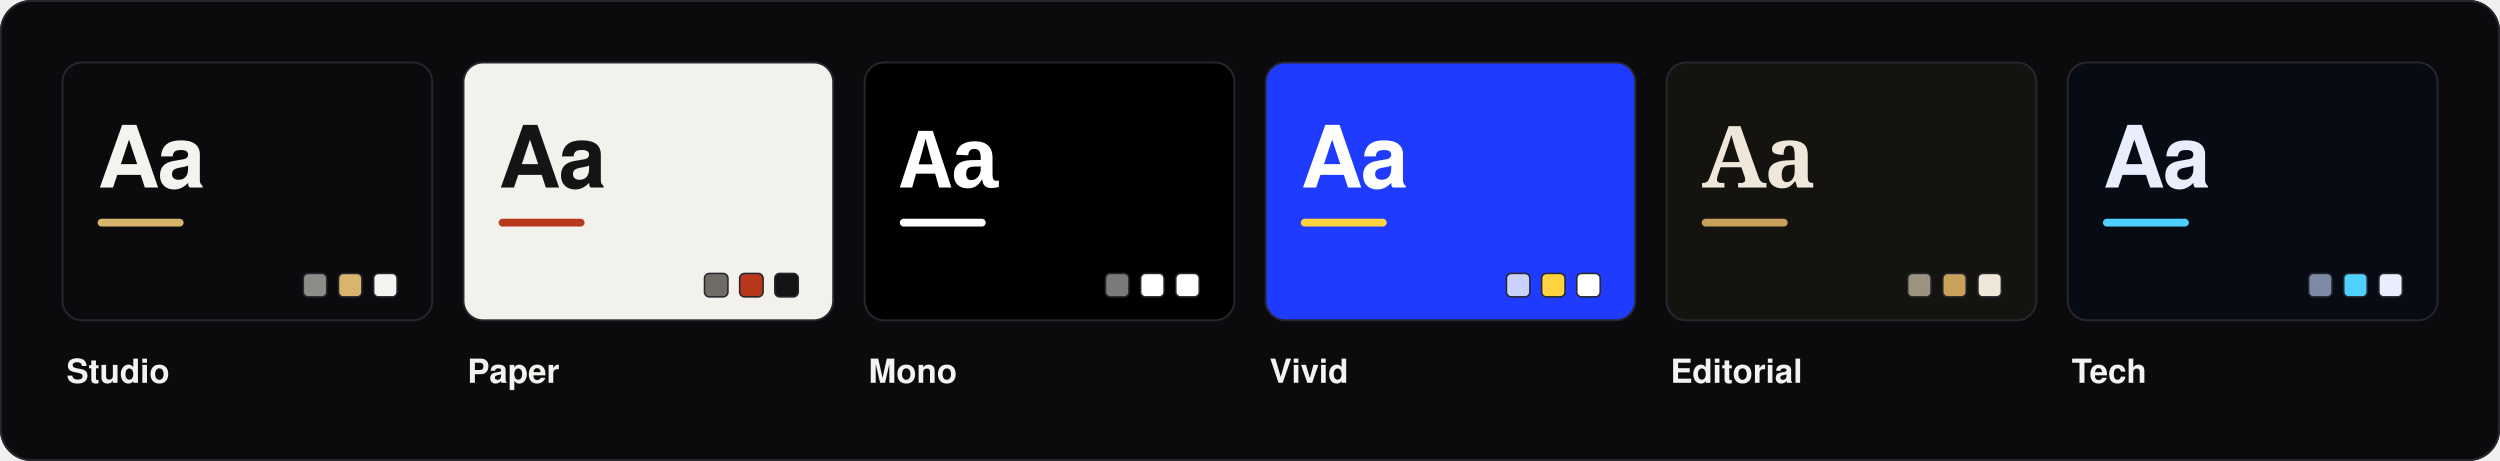
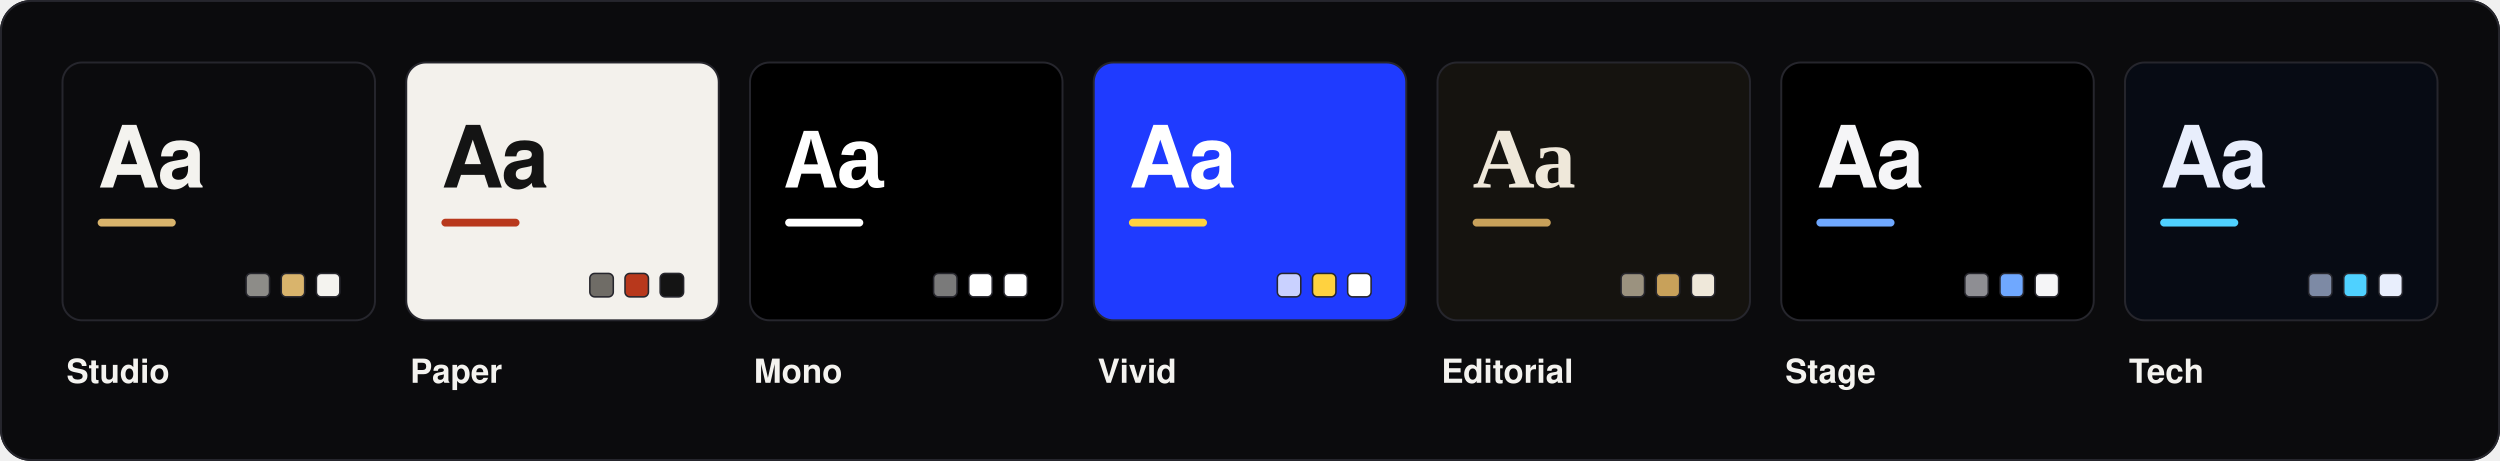
- <svg xmlns="http://www.w3.org/2000/svg" width="1280" height="236" viewBox="0 0 1280 236" role="img" aria-label="The six built-in styles: Studio, Paper, Mono, Vivid, Editorial and Tech">
+ <svg xmlns="http://www.w3.org/2000/svg" width="1280" height="236" viewBox="0 0 1280 236" role="img" aria-label="The seven built-in looks: Studio, Paper, Mono, Vivid, Editorial, Stage and Tech">
  <rect width="1280" height="236" rx="16" fill="#0b0b0d" />
  <rect x="0.5" y="0.5" width="1279" height="235" rx="15.5" fill="none" stroke="#26262d" />
-   <rect x="32.0" y="32" width="189.3" height="132" rx="10" fill="#0b0b0d" stroke="#26262d" />
+   <rect x="32.0" y="32" width="160.0" height="132" rx="10" fill="#0b0b0d" stroke="#26262d" />
  <text x="50.0" y="96" font-family="'Segoe UI', -apple-system, BlinkMacSystemFont, 'Helvetica Neue', Helvetica, Arial, sans-serif" font-size="44" font-weight="700" letter-spacing="-1" fill="#f4f3ef">Aa</text>
-   <rect x="50.0" y="112" width="44" height="4" rx="2" fill="#d9b46c" />
-   <rect x="191.3" y="140" width="12" height="12" rx="2.5" fill="#f4f3ef" stroke="#26262d" stroke-width="0.8" />
-   <rect x="173.3" y="140" width="12" height="12" rx="2.5" fill="#d9b46c" stroke="#26262d" stroke-width="0.8" />
-   <rect x="155.3" y="140" width="12" height="12" rx="2.5" fill="#8d8c88" stroke="#26262d" stroke-width="0.8" />
+   <rect x="50.0" y="112" width="40" height="4" rx="2" fill="#d9b46c" />
+   <rect x="162.0" y="140" width="12" height="12" rx="2.5" fill="#f4f3ef" stroke="#26262d" stroke-width="0.8" />
+   <rect x="144.0" y="140" width="12" height="12" rx="2.5" fill="#d9b46c" stroke="#26262d" stroke-width="0.8" />
+   <rect x="126.0" y="140" width="12" height="12" rx="2.5" fill="#8d8c88" stroke="#26262d" stroke-width="0.8" />
  <text x="34.0" y="196" font-family="'Segoe UI', -apple-system, BlinkMacSystemFont, 'Helvetica Neue', Helvetica, Arial, sans-serif" font-size="17" font-weight="600" fill="#f4f3ef">Studio</text>
-   <rect x="237.3" y="32" width="189.3" height="132" rx="10" fill="#f3f1ec" stroke="#26262d" />
-   <text x="255.3" y="96" font-family="'Segoe UI', -apple-system, BlinkMacSystemFont, 'Helvetica Neue', Helvetica, Arial, sans-serif" font-size="44" font-weight="700" letter-spacing="-1" fill="#141414">Aa</text>
-   <rect x="255.3" y="112" width="44" height="4" rx="2" fill="#b8381c" />
-   <rect x="396.7" y="140" width="12" height="12" rx="2.5" fill="#141414" stroke="#26262d" stroke-width="0.8" />
-   <rect x="378.7" y="140" width="12" height="12" rx="2.5" fill="#b8381c" stroke="#26262d" stroke-width="0.8" />
-   <rect x="360.7" y="140" width="12" height="12" rx="2.5" fill="#6f6c66" stroke="#26262d" stroke-width="0.8" />
-   <text x="239.3" y="196" font-family="'Segoe UI', -apple-system, BlinkMacSystemFont, 'Helvetica Neue', Helvetica, Arial, sans-serif" font-size="17" font-weight="600" fill="#f4f3ef">Paper</text>
-   <rect x="442.7" y="32" width="189.3" height="132" rx="10" fill="#000000" stroke="#26262d" />
-   <text x="460.7" y="96" font-family="'SF Mono', Menlo, Consolas, 'Liberation Mono', monospace" font-size="44" font-weight="600" letter-spacing="-1" fill="#ffffff">Aa</text>
-   <rect x="460.7" y="112" width="44" height="4" rx="2" fill="#ffffff" />
-   <rect x="602.0" y="140" width="12" height="12" rx="2.5" fill="#ffffff" stroke="#26262d" stroke-width="0.8" />
-   <rect x="584.0" y="140" width="12" height="12" rx="2.5" fill="#ffffff" stroke="#26262d" stroke-width="0.8" />
-   <rect x="566.0" y="140" width="12" height="12" rx="2.5" fill="#7a7a7a" stroke="#26262d" stroke-width="0.8" />
-   <text x="444.7" y="196" font-family="'Segoe UI', -apple-system, BlinkMacSystemFont, 'Helvetica Neue', Helvetica, Arial, sans-serif" font-size="17" font-weight="600" fill="#f4f3ef">Mono</text>
-   <rect x="648.0" y="32" width="189.3" height="132" rx="10" fill="#1f3bff" stroke="#26262d" />
-   <text x="666.0" y="96" font-family="'Segoe UI', -apple-system, BlinkMacSystemFont, 'Helvetica Neue', Helvetica, Arial, sans-serif" font-size="44" font-weight="800" letter-spacing="-1" fill="#ffffff">Aa</text>
-   <rect x="666.0" y="112" width="44" height="4" rx="2" fill="#ffd23f" />
-   <rect x="807.3" y="140" width="12" height="12" rx="2.5" fill="#ffffff" stroke="#26262d" stroke-width="0.8" />
-   <rect x="789.3" y="140" width="12" height="12" rx="2.5" fill="#ffd23f" stroke="#26262d" stroke-width="0.8" />
-   <rect x="771.3" y="140" width="12" height="12" rx="2.5" fill="#c9d1ff" stroke="#26262d" stroke-width="0.8" />
-   <text x="650.0" y="196" font-family="'Segoe UI', -apple-system, BlinkMacSystemFont, 'Helvetica Neue', Helvetica, Arial, sans-serif" font-size="17" font-weight="600" fill="#f4f3ef">Vivid</text>
-   <rect x="853.3" y="32" width="189.3" height="132" rx="10" fill="#15130f" stroke="#26262d" />
-   <text x="871.3" y="96" font-family="'New York', 'Iowan Old Style', Charter, Georgia, serif" font-size="44" font-weight="600" letter-spacing="-1" fill="#efe8da">Aa</text>
-   <rect x="871.3" y="112" width="44" height="4" rx="2" fill="#c8a15a" />
-   <rect x="1012.7" y="140" width="12" height="12" rx="2.5" fill="#efe8da" stroke="#26262d" stroke-width="0.8" />
-   <rect x="994.7" y="140" width="12" height="12" rx="2.5" fill="#c8a15a" stroke="#26262d" stroke-width="0.8" />
-   <rect x="976.7" y="140" width="12" height="12" rx="2.5" fill="#9b927f" stroke="#26262d" stroke-width="0.8" />
-   <text x="855.3" y="196" font-family="'Segoe UI', -apple-system, BlinkMacSystemFont, 'Helvetica Neue', Helvetica, Arial, sans-serif" font-size="17" font-weight="600" fill="#f4f3ef">Editorial</text>
-   <rect x="1058.7" y="32" width="189.3" height="132" rx="10" fill="#070b14" stroke="#26262d" />
-   <text x="1076.7" y="96" font-family="'Segoe UI', -apple-system, BlinkMacSystemFont, 'Helvetica Neue', Helvetica, Arial, sans-serif" font-size="44" font-weight="700" letter-spacing="-1" fill="#e8eefc">Aa</text>
-   <rect x="1076.7" y="112" width="44" height="4" rx="2" fill="#4fd1ff" />
+   <rect x="208.0" y="32" width="160.0" height="132" rx="10" fill="#f3f1ec" stroke="#26262d" />
+   <text x="226.0" y="96" font-family="'Segoe UI', -apple-system, BlinkMacSystemFont, 'Helvetica Neue', Helvetica, Arial, sans-serif" font-size="44" font-weight="700" letter-spacing="-1" fill="#141414">Aa</text>
+   <rect x="226.0" y="112" width="40" height="4" rx="2" fill="#b8381c" />
+   <rect x="338.0" y="140" width="12" height="12" rx="2.5" fill="#141414" stroke="#26262d" stroke-width="0.8" />
+   <rect x="320.0" y="140" width="12" height="12" rx="2.5" fill="#b8381c" stroke="#26262d" stroke-width="0.8" />
+   <rect x="302.0" y="140" width="12" height="12" rx="2.5" fill="#6f6c66" stroke="#26262d" stroke-width="0.8" />
+   <text x="210.0" y="196" font-family="'Segoe UI', -apple-system, BlinkMacSystemFont, 'Helvetica Neue', Helvetica, Arial, sans-serif" font-size="17" font-weight="600" fill="#f4f3ef">Paper</text>
+   <rect x="384.0" y="32" width="160.0" height="132" rx="10" fill="#000000" stroke="#26262d" />
+   <text x="402.0" y="96" font-family="'SF Mono', Menlo, Consolas, 'Liberation Mono', monospace" font-size="44" font-weight="600" letter-spacing="-1" fill="#ffffff">Aa</text>
+   <rect x="402.0" y="112" width="40" height="4" rx="2" fill="#ffffff" />
+   <rect x="514.0" y="140" width="12" height="12" rx="2.5" fill="#ffffff" stroke="#26262d" stroke-width="0.8" />
+   <rect x="496.0" y="140" width="12" height="12" rx="2.5" fill="#ffffff" stroke="#26262d" stroke-width="0.8" />
+   <rect x="478.0" y="140" width="12" height="12" rx="2.5" fill="#7a7a7a" stroke="#26262d" stroke-width="0.8" />
+   <text x="386.0" y="196" font-family="'Segoe UI', -apple-system, BlinkMacSystemFont, 'Helvetica Neue', Helvetica, Arial, sans-serif" font-size="17" font-weight="600" fill="#f4f3ef">Mono</text>
+   <rect x="560.0" y="32" width="160.0" height="132" rx="10" fill="#1f3bff" stroke="#26262d" />
+   <text x="578.0" y="96" font-family="'Segoe UI', -apple-system, BlinkMacSystemFont, 'Helvetica Neue', Helvetica, Arial, sans-serif" font-size="44" font-weight="800" letter-spacing="-1" fill="#ffffff">Aa</text>
+   <rect x="578.0" y="112" width="40" height="4" rx="2" fill="#ffd23f" />
+   <rect x="690.0" y="140" width="12" height="12" rx="2.5" fill="#ffffff" stroke="#26262d" stroke-width="0.8" />
+   <rect x="672.0" y="140" width="12" height="12" rx="2.5" fill="#ffd23f" stroke="#26262d" stroke-width="0.8" />
+   <rect x="654.0" y="140" width="12" height="12" rx="2.5" fill="#c9d1ff" stroke="#26262d" stroke-width="0.8" />
+   <text x="562.0" y="196" font-family="'Segoe UI', -apple-system, BlinkMacSystemFont, 'Helvetica Neue', Helvetica, Arial, sans-serif" font-size="17" font-weight="600" fill="#f4f3ef">Vivid</text>
+   <rect x="736.0" y="32" width="160.0" height="132" rx="10" fill="#15130f" stroke="#26262d" />
+   <text x="754.0" y="96" font-family="'New York', 'Iowan Old Style', Georgia, 'Times New Roman', serif" font-size="44" font-weight="600" letter-spacing="-1" fill="#efe8da">Aa</text>
+   <rect x="754.0" y="112" width="40" height="4" rx="2" fill="#c8a15a" />
+   <rect x="866.0" y="140" width="12" height="12" rx="2.5" fill="#efe8da" stroke="#26262d" stroke-width="0.8" />
+   <rect x="848.0" y="140" width="12" height="12" rx="2.5" fill="#c8a15a" stroke="#26262d" stroke-width="0.8" />
+   <rect x="830.0" y="140" width="12" height="12" rx="2.5" fill="#9b927f" stroke="#26262d" stroke-width="0.8" />
+   <text x="738.0" y="196" font-family="'Segoe UI', -apple-system, BlinkMacSystemFont, 'Helvetica Neue', Helvetica, Arial, sans-serif" font-size="17" font-weight="600" fill="#f4f3ef">Editorial</text>
+   <rect x="912.0" y="32" width="160.0" height="132" rx="10" fill="#000000" stroke="#26262d" />
+   <text x="930.0" y="96" font-family="'Segoe UI', -apple-system, BlinkMacSystemFont, 'Helvetica Neue', Helvetica, Arial, sans-serif" font-size="44" font-weight="600" letter-spacing="-1" fill="#f5f5f7">Aa</text>
+   <rect x="930.0" y="112" width="40" height="4" rx="2" fill="#6fa8ff" />
+   <rect x="1042.0" y="140" width="12" height="12" rx="2.5" fill="#f5f5f7" stroke="#26262d" stroke-width="0.8" />
+   <rect x="1024.0" y="140" width="12" height="12" rx="2.5" fill="#6fa8ff" stroke="#26262d" stroke-width="0.8" />
+   <rect x="1006.0" y="140" width="12" height="12" rx="2.5" fill="#8e8e93" stroke="#26262d" stroke-width="0.8" />
+   <text x="914.0" y="196" font-family="'Segoe UI', -apple-system, BlinkMacSystemFont, 'Helvetica Neue', Helvetica, Arial, sans-serif" font-size="17" font-weight="600" fill="#f4f3ef">Stage</text>
+   <rect x="1088.0" y="32" width="160.0" height="132" rx="10" fill="#070b14" stroke="#26262d" />
+   <text x="1106.0" y="96" font-family="'Segoe UI', -apple-system, BlinkMacSystemFont, 'Helvetica Neue', Helvetica, Arial, sans-serif" font-size="44" font-weight="700" letter-spacing="-1" fill="#e8eefc">Aa</text>
+   <rect x="1106.0" y="112" width="40" height="4" rx="2" fill="#4fd1ff" />
  <rect x="1218.0" y="140" width="12" height="12" rx="2.5" fill="#e8eefc" stroke="#26262d" stroke-width="0.8" />
  <rect x="1200.0" y="140" width="12" height="12" rx="2.5" fill="#4fd1ff" stroke="#26262d" stroke-width="0.8" />
  <rect x="1182.0" y="140" width="12" height="12" rx="2.5" fill="#7d8aa5" stroke="#26262d" stroke-width="0.8" />
-   <text x="1060.7" y="196" font-family="'Segoe UI', -apple-system, BlinkMacSystemFont, 'Helvetica Neue', Helvetica, Arial, sans-serif" font-size="17" font-weight="600" fill="#f4f3ef">Tech</text>
+   <text x="1090.0" y="196" font-family="'Segoe UI', -apple-system, BlinkMacSystemFont, 'Helvetica Neue', Helvetica, Arial, sans-serif" font-size="17" font-weight="600" fill="#f4f3ef">Tech</text>
</svg>
